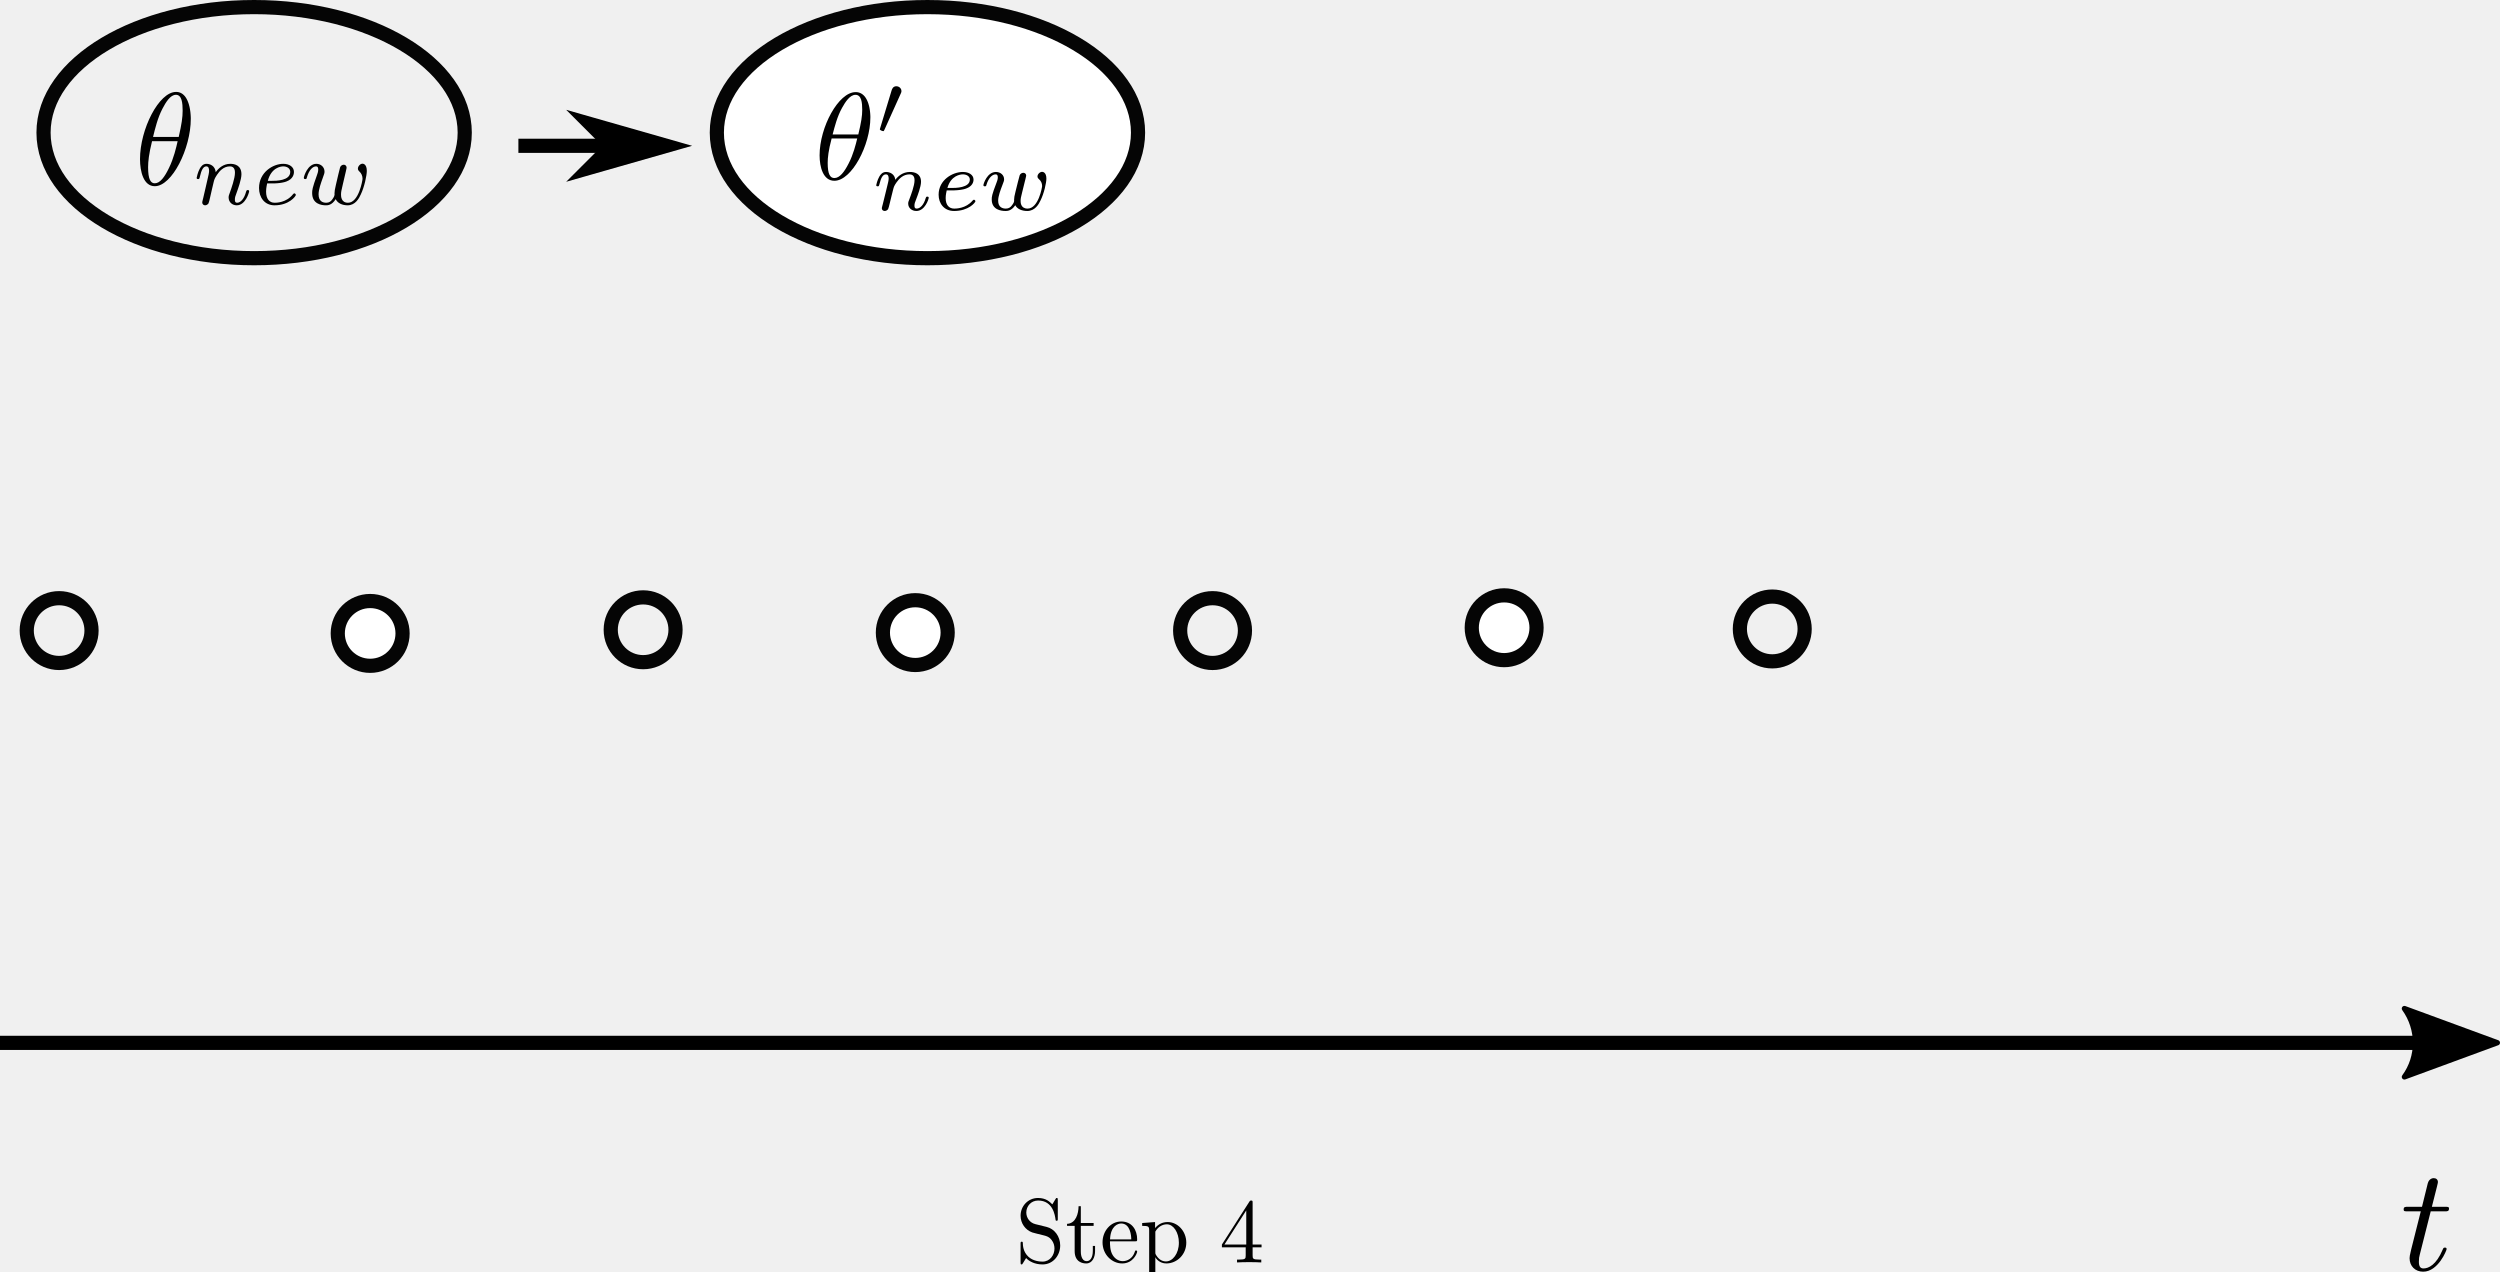
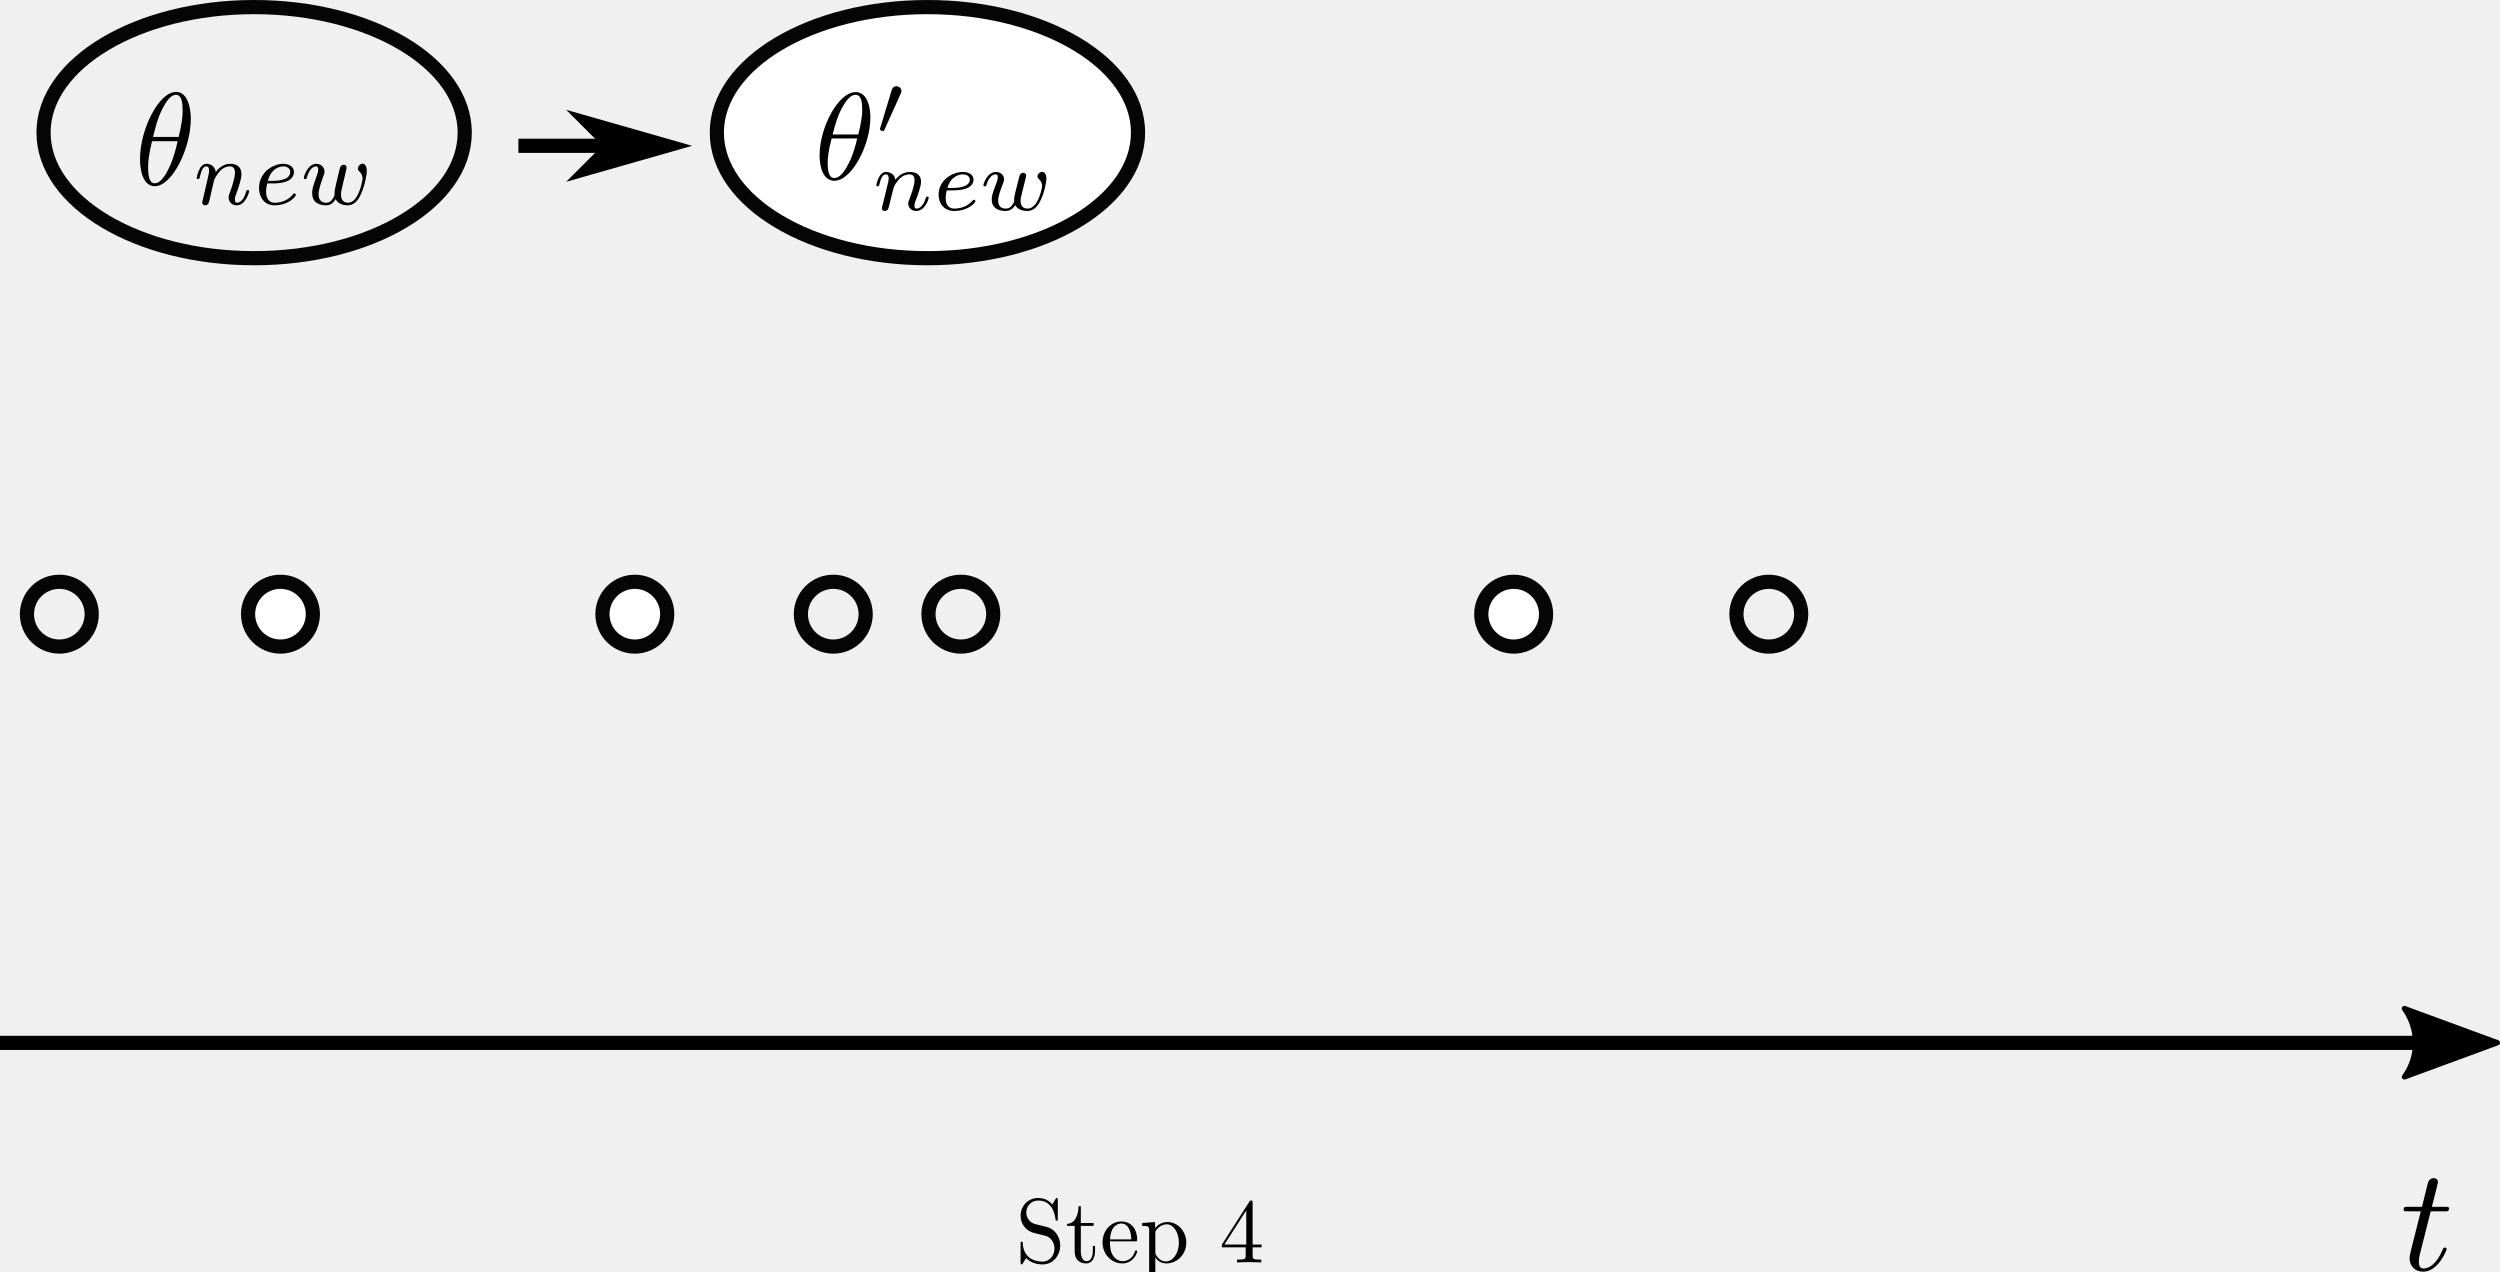
<svg xmlns="http://www.w3.org/2000/svg" width="248.876mm" height="126.597mm" viewBox="0 0 881.845 448.571" id="svg2" version="1.1">
  <defs id="defs4">
    <marker style="overflow:visible" id="Arrow2Mend" refX="0" refY="0" orient="auto">
      <path transform="scale(-0.6,-0.6)" d="M 8.719,4.034 -2.207,0.016 8.719,-4.002 c -1.745,2.372 -1.735,5.617 -6e-7,8.035 z" style="fill:#000000;fill-opacity:1;fill-rule:evenodd;stroke:#000000;stroke-width:0.625;stroke-linejoin:round;stroke-opacity:1" id="path4171" />
    </marker>
    <marker style="overflow:visible" id="marker4426" refX="0" refY="0" orient="auto">
      <path transform="matrix(-0.4,0,0,-0.4,-4,0)" style="fill:#000000;fill-opacity:1;fill-rule:evenodd;stroke:#000000;stroke-width:1pt;stroke-opacity:1" d="M 0,0 5,-5 -12.5,0 5,5 0,0 Z" id="path4428" />
    </marker>
    <marker style="overflow:visible" id="Arrow1Mend" refX="0" refY="0" orient="auto">
      <path transform="matrix(-0.4,0,0,-0.4,-4,0)" style="fill:#000000;fill-opacity:1;fill-rule:evenodd;stroke:#000000;stroke-width:1pt;stroke-opacity:1" d="M 0,0 5,-5 -12.5,0 5,5 0,0 Z" id="path4153" />
    </marker>
  </defs>
  <g transform="translate(1022.857,161.2092)" id="layer1">
    <path id="path4138" d="m -1022.857,206.648 874.286,0" style="fill:none;fill-rule:evenodd;stroke:#000000;stroke-width:5;stroke-linecap:butt;stroke-linejoin:miter;stroke-miterlimit:4;stroke-dasharray:none;stroke-opacity:1;marker-end:url(#Arrow2Mend)" />
-     <circle r="11.429" cy="60.934" cx="-796" id="path4494" style="opacity:0.98;fill:none;fill-opacity:1;fill-rule:nonzero;stroke:#000000;stroke-width:5;stroke-linecap:butt;stroke-linejoin:miter;stroke-miterlimit:4;stroke-dasharray:none;stroke-dashoffset:0;stroke-opacity:1" />
-     <circle r="11.428" cy="61.219" cx="-1002" id="path4496" style="opacity:0.98;fill:none;fill-opacity:1;fill-rule:nonzero;stroke:#000000;stroke-width:5;stroke-linecap:butt;stroke-linejoin:miter;stroke-miterlimit:4;stroke-dasharray:none;stroke-dashoffset:0;stroke-opacity:1" />
-     <circle r="11.428" cy="60.648" cx="-397.714" id="path4498" style="opacity:0.98;fill:none;fill-opacity:1;fill-rule:nonzero;stroke:#000000;stroke-width:5;stroke-linecap:butt;stroke-linejoin:miter;stroke-miterlimit:4;stroke-dasharray:none;stroke-dashoffset:0;stroke-opacity:1" />
-     <ellipse ry="11.428" rx="11.428" cy="61.219" cx="-595.143" id="path4500" style="opacity:0.98;fill:none;fill-opacity:1;fill-rule:nonzero;stroke:#000000;stroke-width:5;stroke-linecap:butt;stroke-linejoin:miter;stroke-miterlimit:4;stroke-dasharray:none;stroke-dashoffset:0;stroke-opacity:1" />
+     <circle r="11.429" cy="55.434" cx="-728.929" id="path4494" style="opacity:0.98;fill:none;fill-opacity:1;fill-rule:nonzero;stroke:#000000;stroke-width:5;stroke-linecap:butt;stroke-linejoin:miter;stroke-miterlimit:4;stroke-dasharray:none;stroke-dashoffset:0;stroke-opacity:1" />
+     <circle r="11.428" cy="55.434" cx="-1001.929" id="path4496" style="opacity:0.98;fill:none;fill-opacity:1;fill-rule:nonzero;stroke:#000000;stroke-width:5;stroke-linecap:butt;stroke-linejoin:miter;stroke-miterlimit:4;stroke-dasharray:none;stroke-dashoffset:0;stroke-opacity:1" />
+     <circle r="11.428" cy="55.434" cx="-398.929" id="path4498" style="opacity:0.98;fill:none;fill-opacity:1;fill-rule:nonzero;stroke:#000000;stroke-width:5;stroke-linecap:butt;stroke-linejoin:miter;stroke-miterlimit:4;stroke-dasharray:none;stroke-dashoffset:0;stroke-opacity:1" />
+     <ellipse ry="11.428" rx="11.428" cy="55.434" cx="-683.929" id="path4500" style="opacity:0.98;fill:none;fill-opacity:1;fill-rule:nonzero;stroke:#000000;stroke-width:5;stroke-linecap:butt;stroke-linejoin:miter;stroke-miterlimit:4;stroke-dasharray:none;stroke-dashoffset:0;stroke-opacity:1" />
    <ellipse ry="44.286" rx="74.286" cy="-114.424" cx="-933.214" id="path4504" style="opacity:0.98;fill:none;fill-opacity:1;fill-rule:nonzero;stroke:#000000;stroke-width:5;stroke-linecap:butt;stroke-linejoin:miter;stroke-miterlimit:4;stroke-dasharray:none;stroke-dashoffset:0;stroke-opacity:1" />
    <g id="g4524" transform="matrix(0.9837805,0,0,0.9780855,-469.5462,-62.85982)">
      <g word-spacing="normal" letter-spacing="normal" font-size-adjust="none" font-stretch="normal" font-weight="normal" font-variant="normal" font-style="normal" stroke-miterlimit="10.433" xml:space="preserve" transform="matrix(1.062992,0,0,-1.062992,-186.0236,789.2717)" id="content" style="font-style:normal;font-variant:normal;font-weight:normal;font-stretch:normal;letter-spacing:normal;word-spacing:normal;text-anchor:start;fill:none;fill-opacity:1;fill-rule:evenodd;stroke:#000000;stroke-width:1.019;stroke-linecap:butt;stroke-linejoin:miter;stroke-miterlimit:10.433;stroke-dasharray:none;stroke-dashoffset:0;stroke-opacity:1">
        <path id="path4527" d="m 465.79,426.12 4.68,0 c 0.99,0 1.49,0 1.49,1 0,0.55 -0.5,0.55 -1.39,0.55 l -4.39,0 c 1.79,7.08 2.04,8.08 2.04,8.37 0,0.85 -0.59,1.35 -1.43,1.35 -0.16,0 -1.55,-0.05 -2,-1.8 l -1.94,-7.92 -4.69,0 c -1,0 -1.5,0 -1.5,-0.94 0,-0.61 0.41,-0.61 1.41,-0.61 l 4.37,0 c -3.58,-14.14 -3.78,-14.98 -3.78,-15.89 0,-2.69 1.89,-4.58 4.58,-4.58 5.08,0 7.92,7.27 7.92,7.67 0,0.5 -0.39,0.5 -0.59,0.5 -0.46,0 -0.5,-0.15 -0.75,-0.7 -2.14,-5.17 -4.78,-6.37 -6.47,-6.37 -1.05,0 -1.55,0.65 -1.55,2.29 0,1.19 0.09,1.55 0.3,2.39 z" style="fill:#000000;stroke-width:0" />
      </g>
    </g>
-     <circle r="11.429" cy="62.219" cx="-892.286" id="path4202" style="opacity:0.98;fill:#ffffff;fill-opacity:1;fill-rule:nonzero;stroke:#000000;stroke-width:5;stroke-linecap:butt;stroke-linejoin:miter;stroke-miterlimit:4;stroke-dasharray:none;stroke-dashoffset:0;stroke-opacity:1" />
-     <circle r="11.429" cy="61.934" cx="-700" id="path4204" style="opacity:0.98;fill:#ffffff;fill-opacity:1;fill-rule:nonzero;stroke:#000000;stroke-width:5;stroke-linecap:butt;stroke-linejoin:miter;stroke-miterlimit:4;stroke-dasharray:none;stroke-dashoffset:0;stroke-opacity:1" />
-     <circle r="11.429" cy="60.219" cx="-492.286" id="path4206" style="opacity:0.98;fill:#ffffff;fill-opacity:1;fill-rule:nonzero;stroke:#000000;stroke-width:5;stroke-linecap:butt;stroke-linejoin:miter;stroke-miterlimit:4;stroke-dasharray:none;stroke-dashoffset:0;stroke-opacity:1" />
+     <circle r="11.429" cy="55.434" cx="-798.929" id="path4202" style="opacity:0.98;fill:#ffffff;fill-opacity:1;fill-rule:nonzero;stroke:#000000;stroke-width:5;stroke-linecap:butt;stroke-linejoin:miter;stroke-miterlimit:4;stroke-dasharray:none;stroke-dashoffset:0;stroke-opacity:1" />
+     <circle r="11.429" cy="55.434" cx="-923.929" id="path4204" style="opacity:0.98;fill:#ffffff;fill-opacity:1;fill-rule:nonzero;stroke:#000000;stroke-width:5;stroke-linecap:butt;stroke-linejoin:miter;stroke-miterlimit:4;stroke-dasharray:none;stroke-dashoffset:0;stroke-opacity:1" />
+     <circle r="11.429" cy="55.434" cx="-488.929" id="path4206" style="opacity:0.98;fill:#ffffff;fill-opacity:1;fill-rule:nonzero;stroke:#000000;stroke-width:5;stroke-linecap:butt;stroke-linejoin:miter;stroke-miterlimit:4;stroke-dasharray:none;stroke-dashoffset:0;stroke-opacity:1" />
    <ellipse ry="44.286" rx="74.286" cy="-114.423" cx="-695.714" id="path4203" style="opacity:0.98;fill:#ffffff;fill-opacity:1;fill-rule:nonzero;stroke:#000000;stroke-width:5;stroke-linecap:butt;stroke-linejoin:miter;stroke-miterlimit:4;stroke-dasharray:none;stroke-dashoffset:0;stroke-opacity:1" />
    <path style="fill:none;fill-rule:evenodd;stroke:#000000;stroke-width:5;stroke-linecap:butt;stroke-linejoin:miter;stroke-opacity:1;stroke-miterlimit:4;stroke-dasharray:none;marker-end:url(#Arrow1Mend)" d="m -840,-109.781 51.429,0" id="path4282" />
    <g id="g4458" transform="matrix(0.9885476,0,0,1.010377,-842.3339,-121.1448)">
      <g word-spacing="normal" letter-spacing="normal" font-size-adjust="none" font-stretch="normal" font-weight="normal" font-variant="normal" font-style="normal" stroke-miterlimit="10.433" xml:space="preserve" transform="matrix(0.6408163,0,0,-0.6408163,-112.1428,661.3837)" id="g4460" style="font-style:normal;font-variant:normal;font-weight:normal;font-stretch:normal;letter-spacing:normal;word-spacing:normal;text-anchor:start;fill:none;fill-opacity:1;fill-rule:evenodd;stroke:#000000;stroke-width:1.001;stroke-linecap:butt;stroke-linejoin:miter;stroke-miterlimit:10.433;stroke-dasharray:none;stroke-dashoffset:0;stroke-opacity:1">
        <path id="path4462" d="m 472.91,425.53 -6.37,1.54 c -3.1,0.75 -5.04,3.44 -5.04,6.33 0,3.49 2.69,6.53 6.58,6.53 8.31,0 9.41,-8.17 9.71,-10.42 0.04,-0.3 0.04,-0.59 0.6,-0.59 0.65,0 0.65,0.25 0.65,1.2 l 0,10 c 0,0.86 0,1.2 -0.55,1.2 -0.35,0 -0.41,-0.04 -0.75,-0.65 L 476,437.84 c -1.5,1.44 -3.54,3.48 -7.98,3.48 -5.53,0 -9.7,-4.39 -9.7,-9.67 0,-4.12 2.64,-7.76 6.51,-9.11 0.55,-0.2 3.1,-0.79 6.58,-1.64 1.34,-0.36 2.84,-0.7 4.23,-2.54 1.05,-1.3 1.55,-2.94 1.55,-4.58 0,-3.55 -2.48,-7.13 -6.67,-7.13 -1.45,0 -5.23,0.25 -7.88,2.69 -2.89,2.69 -3.04,5.87 -3.09,7.67 -0.05,0.5 -0.44,0.5 -0.59,0.5 -0.64,0 -0.64,-0.36 -0.64,-1.25 l 0,-9.97 c 0,-0.84 0,-1.18 0.54,-1.18 0.35,0 0.39,0.09 0.74,0.64 0,0.04 0.15,0.2 1.79,2.84 1.55,-1.69 4.74,-3.48 9.18,-3.48 5.82,0 9.81,4.87 9.81,10.35 0,4.99 -3.28,9.07 -7.47,10.07 z" style="fill:#000000;stroke-width:0" />
        <path id="path4464" d="m 491.86,426.12 7.13,0 0,1.55 -7.13,0 0,9.17 -1.25,0 c -0.04,-4.08 -1.54,-9.42 -6.42,-9.61 l 0,-1.11 4.24,0 0,-13.75 c 0,-6.12 4.62,-6.72 6.42,-6.72 3.53,0 4.94,3.53 4.94,6.72 l 0,2.84 -1.25,0 0,-2.73 c 0,-3.69 -1.5,-5.58 -3.35,-5.58 -3.33,0 -3.33,4.53 -3.33,5.38 z" style="fill:#000000;stroke-width:0" />
        <path id="path4466" d="m 508.09,417.71 0.04,1.05 c 0.3,7.42 4.49,8.66 6.19,8.66 5.13,0 5.63,-6.72 5.63,-8.66 l -11.82,0 -0.04,-1.05 13.9,0 c 1.1,0 1.24,0 1.24,1.05 0,4.92 -2.69,9.75 -8.91,9.75 -5.78,0 -10.37,-5.12 -10.37,-11.36 0,-6.67 5.23,-11.5 10.96,-11.5 6.08,0 8.32,5.53 8.32,6.47 0,0.5 -0.39,0.61 -0.64,0.61 -0.46,0 -0.55,-0.3 -0.66,-0.7 -1.73,-5.13 -6.22,-5.13 -6.72,-5.13 -2.5,0 -4.48,1.49 -5.62,3.33 -1.5,2.39 -1.5,5.69 -1.5,7.48 z" style="fill:#000000;stroke-width:0" />
        <path id="path4468" d="m 533.2,424.93 0,3.28 -7.18,-0.54 0,-1.55 c 3.55,0 3.89,-0.3 3.89,-2.48 l 0,-23.32 c 0,-2.25 -0.54,-2.25 -3.89,-2.25 l 0,-1.54 c 1.71,0.06 4.28,0.15 5.58,0.15 1.35,0 3.89,-0.09 5.64,-0.15 l 0,1.54 c -3.34,0 -3.89,0 -3.89,2.25 l 0,8.36 0,0.46 0.7,0.65 c -0.7,1.05 -0.7,1.1 -0.7,2.08 l 0,0 0,11.13 c 1.44,2.53 3.89,3.98 6.42,3.98 3.64,0 6.69,-4.39 6.69,-10.02 0,-6.03 -3.5,-10.21 -7.19,-10.21 -1.98,0 -3.87,1 -5.22,3.04 l -0.7,-0.65 c 0.25,-0.8 2.35,-3.49 6.13,-3.49 5.93,0 11.11,4.88 11.11,11.31 0,6.33 -4.83,11.25 -10.41,11.25 -3.89,0 -5.98,-2.18 -6.98,-3.28 z" style="fill:#000000;stroke-width:0" />
        <path id="path4470" d="m 583.67,414.42 0,-4.33 c 0,-1.8 -0.09,-2.34 -3.78,-2.34 l -1.05,0 0,-1.55 c 2.05,0.16 4.64,0.16 6.74,0.16 2.09,0 4.73,0 6.76,-0.16 l 0,1.55 -1.04,0 c -3.69,0 -3.78,0.54 -3.78,2.34 l 0,4.33 4.98,0 0,1.54 -4.98,0 0,22.68 c 0,1 0,1.29 -0.8,1.29 -0.45,0 -0.6,0 -1,-0.61 l -15.3,-23.36 1.41,0 12.15,18.58 0,-18.58 -12.15,0 -1.41,0 0,-1.54 z" style="fill:#000000;stroke-width:0" />
      </g>
    </g>
    <g transform="matrix(1.358146,0,0,1.455021,-1219.432,-679.6272)" id="g4545">
      <g style="font-style:normal;font-variant:normal;font-weight:normal;font-stretch:normal;letter-spacing:normal;word-spacing:normal;text-anchor:start;fill:none;fill-opacity:1;fill-rule:evenodd;stroke:#000000;stroke-width:0.711;stroke-linecap:butt;stroke-linejoin:miter;stroke-miterlimit:10.433;stroke-dasharray:none;stroke-dashoffset:0;stroke-opacity:1" id="g4547" transform="matrix(0.6408163,0,0,-0.6408163,-112.1428,661.3837)" xml:space="preserve" stroke-miterlimit="10.433" font-style="normal" font-variant="normal" font-weight="normal" font-stretch="normal" font-size-adjust="none" letter-spacing="normal" word-spacing="normal">
        <path style="fill:#000000;stroke-width:0" d="m 478.19,431.11 0,0.31 -0.01,0.34 -0.02,0.36 -0.02,0.37 -0.03,0.39 -0.04,0.39 -0.04,0.41 -0.06,0.41 -0.07,0.42 -0.07,0.43 -0.09,0.42 -0.1,0.43 -0.12,0.42 -0.12,0.42 -0.14,0.41 -0.16,0.41 -0.17,0.4 -0.18,0.38 -0.2,0.37 -0.22,0.36 -0.23,0.34 -0.25,0.32 -0.28,0.3 -0.29,0.27 -0.31,0.25 -0.16,0.12 -0.17,0.1 -0.17,0.1 -0.18,0.1 -0.18,0.08 -0.19,0.08 -0.19,0.07 -0.2,0.06 -0.21,0.05 -0.21,0.05 -0.22,0.03 -0.22,0.02 -0.23,0.02 -0.23,0 -0.05,-1.09 c 2.44,0 2.73,-3.19 2.73,-6.03 0,-2.44 -0.39,-4.99 -1.59,-9.92 l -10.41,0 c 0.85,3.2 1.85,7.18 3.83,10.72 1.36,2.43 3.19,5.23 5.44,5.23 l 0.05,1.09 c -6.92,0 -14.6,-14.04 -14.6,-25.45 0,-4.69 1.44,-10.22 5.99,-10.22 l 0,1.1 c -1.66,0 -2.71,1.45 -2.71,6.07 0,2.1 0.3,4.99 1.6,9.86 l 10.37,0 c -0.54,-2.28 -1.59,-6.51 -3.5,-10.11 -1.73,-3.39 -3.62,-5.82 -5.76,-5.82 l 0,-1.1 c 7.01,0 14.59,14.3 14.59,25.46 z" id="path4549" />
        <path style="fill:#000000;stroke-width:0" d="m 483.17,400.95 -0.01,-0.04 -0.02,-0.05 -0.01,-0.04 -0.01,-0.05 -0.02,-0.05 -0.01,-0.06 -0.02,-0.05 -0.01,-0.05 -0.03,-0.11 -0.03,-0.11 -0.03,-0.12 -0.02,-0.1 -0.02,-0.06 -0.01,-0.05 -0.01,-0.05 -0.01,-0.05 -0.01,-0.05 -0.01,-0.04 -0.01,-0.05 -0.01,-0.04 -0.01,-0.03 0,-0.04 -0.01,-0.03 0,-0.03 -0.01,-0.02 0,-0.02 0,-0.01 0,-0.01 0,-0.01 0,0 c 0,-0.77 0.62,-1.11 1.19,-1.11 0.62,0 1.17,0.45 1.36,0.76 0.17,0.32 0.45,1.43 0.62,2.16 0.17,0.66 0.55,2.27 0.77,3.14 0.2,0.77 0.42,1.53 0.59,2.33 0.37,1.44 0.45,1.7 1.45,3.14 0.99,1.39 2.63,3.2 5.24,3.2 2.01,0 2.04,-1.78 2.04,-2.44 0,-2.09 -1.48,-5.95 -2.04,-7.42 -0.39,-0.98 -0.53,-1.29 -0.53,-1.89 0,-1.84 1.54,-2.98 3.31,-2.98 3.48,0 5.01,4.79 5.01,5.33 0,0.45 -0.45,0.45 -0.54,0.45 -0.5,0 -0.53,-0.2 -0.68,-0.59 -0.79,-2.79 -2.29,-4.22 -3.68,-4.22 -0.74,0 -0.88,0.48 -0.88,1.22 0,0.79 0.17,1.25 0.8,2.82 0.42,1.08 1.86,4.77 1.86,6.72 0,3.39 -2.69,3.97 -4.53,3.97 -2.89,0 -4.85,-1.76 -5.89,-3.16 -0.25,2.4 -2.3,3.16 -3.74,3.16 -1.5,0 -2.29,-1.08 -2.75,-1.87 -0.76,-1.29 -1.25,-3.29 -1.25,-3.46 0,-0.45 0.49,-0.45 0.6,-0.45 0.48,0 0.51,0.11 0.76,1.05 0.52,2.06 1.19,3.76 2.55,3.76 0.91,0 1.14,-0.76 1.14,-1.7 0,-0.67 -0.31,-1.95 -0.56,-2.89 -0.24,-0.95 -0.58,-2.38 -0.77,-3.14 z" id="path4551" />
        <path style="fill:#000000;stroke-width:0" d="m 511.33,406.7 0.1,0 0.1,0 0.12,0 0.12,0 0.14,0.01 0.14,0 0.15,0.01 0.15,0 0.16,0.01 0.17,0.01 0.18,0.01 0.17,0.01 0.19,0.01 0.19,0.02 0.38,0.03 0.4,0.04 0.4,0.05 0.41,0.06 0.4,0.07 0.4,0.08 0.2,0.05 0.2,0.04 0.19,0.05 0.19,0.06 0.18,0.05 0.18,0.06 c 2.58,0.91 3.06,2.58 3.06,3.63 0,1.92 -1.92,3.06 -4.32,3.06 l 0,-0.97 c 1.53,0 2.82,-0.76 2.82,-2.09 0,-3.38 -5.89,-3.38 -7.39,-3.38 l -1.7,0 c 1.42,5.05 5.3,5.47 6.27,5.47 l 0,0.97 c -4.18,0 -9.83,-3.2 -9.83,-9.16 0,-3.51 2.2,-6.54 6.28,-6.54 5.89,0 8.64,3.44 8.64,3.94 0,0.2 -0.31,0.59 -0.59,0.59 -0.21,0 -0.28,-0.08 -0.57,-0.36 -2.71,-3.2 -6.79,-3.2 -7.42,-3.2 -2.09,0 -3.48,1.39 -3.48,4.22 0,0.48 0,1.18 0.42,3.09 z" id="path4553" />
        <path style="fill:#000000;stroke-width:0" d="m 540.69,409.87 0.02,0.09 0.03,0.1 0.02,0.1 0.03,0.1 0.02,0.1 0.03,0.11 0.06,0.22 0.05,0.22 0.06,0.22 0.05,0.22 0.02,0.11 0.03,0.1 0.02,0.11 0.03,0.1 0.02,0.09 0.02,0.1 0.02,0.09 0.02,0.09 0.02,0.08 0.02,0.07 0.01,0.07 0.01,0.07 0.02,0.06 0.01,0.05 0,0.04 0.01,0.04 0,0.01 0,0.02 0,0.01 0,0.01 c 0,0.69 -0.54,1.11 -1.14,1.11 -0.67,0 -1.29,-0.42 -1.5,-1.02 -0.11,-0.26 -0.45,-1.73 -0.7,-2.61 -0.48,-1.98 -0.48,-2.04 -1,-4 -0.45,-1.92 -0.53,-2.2 -0.56,-3.2 0.14,-0.7 -0.14,-1.36 -0.99,-2.41 -0.43,-0.56 -1.14,-1.15 -2.33,-1.15 -1.35,0 -3.14,0.48 -3.14,3.2 0,1.78 0.99,4.36 1.68,6.14 0.59,1.53 0.73,1.84 0.73,2.44 0,1.67 -1.42,2.95 -3.31,2.95 -3.52,0 -5.08,-4.73 -5.08,-5.33 0,-0.45 0.48,-0.45 0.59,-0.45 0.49,0 0.52,0.17 0.63,0.56 0.87,2.89 2.37,4.25 3.76,4.25 0.6,0 0.86,-0.39 0.86,-1.22 0,-0.79 -0.31,-1.56 -0.48,-2.01 -1.98,-5.1 -1.98,-5.8 -1.98,-6.88 0,-4.11 3.73,-4.62 5.6,-4.62 0.68,0 2.38,0 3.94,2.33 0.8,-1.57 2.72,-2.33 4.85,-2.33 3.11,0 4.64,2.67 5.32,4.11 1.5,2.92 2.44,7.28 2.44,8.89 0,2.61 -1.48,2.75 -1.73,2.75 -0.91,0 -1.88,-0.96 -1.88,-1.86 0,-0.58 0.35,-0.86 0.58,-1.08 0.84,-0.69 1.3,-1.67 1.3,-2.78 0,-0.45 -1.47,-9.06 -5.89,-9.06 -2.83,0 -2.83,2.51 -2.83,3.11 0,0.93 0.14,1.5 0.64,3.48 z" id="path4555" />
      </g>
    </g>
    <g id="g4631" transform="matrix(1.358146,0,0,1.368322,-979.7178,-646.736)">
      <g word-spacing="normal" letter-spacing="normal" font-size-adjust="none" font-stretch="normal" font-weight="normal" font-variant="normal" font-style="normal" stroke-miterlimit="10.433" xml:space="preserve" transform="matrix(0.6408163,0,0,-0.6408163,-112.1428,661.3837)" id="g4633" style="font-style:normal;font-variant:normal;font-weight:normal;font-stretch:normal;letter-spacing:normal;word-spacing:normal;text-anchor:start;fill:none;fill-opacity:1;fill-rule:evenodd;stroke:#000000;stroke-width:0.734;stroke-linecap:butt;stroke-linejoin:miter;stroke-miterlimit:10.433;stroke-dasharray:none;stroke-dashoffset:0;stroke-opacity:1">
        <path id="path4635" d="m 478.19,431.11 0,0.31 -0.01,0.34 -0.02,0.36 -0.02,0.37 -0.03,0.39 -0.04,0.39 -0.04,0.41 -0.06,0.41 -0.07,0.42 -0.07,0.43 -0.09,0.42 -0.1,0.43 -0.12,0.42 -0.12,0.42 -0.14,0.41 -0.16,0.41 -0.17,0.4 -0.18,0.38 -0.2,0.37 -0.22,0.36 -0.23,0.34 -0.25,0.32 -0.28,0.3 -0.29,0.27 -0.31,0.25 -0.16,0.12 -0.17,0.1 -0.17,0.1 -0.18,0.1 -0.18,0.08 -0.19,0.08 -0.19,0.07 -0.2,0.06 -0.21,0.05 -0.21,0.05 -0.22,0.03 -0.22,0.02 -0.23,0.02 -0.23,0 -0.05,-1.09 c 2.44,0 2.73,-3.19 2.73,-6.03 0,-2.44 -0.39,-4.99 -1.59,-9.92 l -10.41,0 c 0.85,3.2 1.85,7.18 3.83,10.72 1.36,2.43 3.19,5.23 5.44,5.23 l 0.05,1.09 c -6.92,0 -14.6,-14.04 -14.6,-25.45 0,-4.69 1.44,-10.22 5.99,-10.22 l 0,1.1 c -1.66,0 -2.71,1.45 -2.71,6.07 0,2.1 0.3,4.99 1.6,9.86 l 10.37,0 c -0.54,-2.28 -1.59,-6.51 -3.5,-10.11 -1.73,-3.39 -3.62,-5.82 -5.76,-5.82 l 0,-1.1 c 7.01,0 14.59,14.3 14.59,25.46 z" style="fill:#000000;stroke-width:0" />
        <path id="path4637" d="m 490.47,440.65 0.02,0.06 0.03,0.05 0.02,0.05 0.02,0.05 0.02,0.04 0.02,0.05 0.02,0.04 0.02,0.04 0.01,0.05 0.02,0.04 0.01,0.03 0.01,0.04 0.01,0.04 0.01,0.03 0.01,0.04 0.01,0.03 0.01,0.03 0,0.03 0.01,0.03 0.01,0.03 0,0.03 0.01,0.03 0,0.03 0,0.02 0.01,0.06 0,0.05 0,0.04 0,0.05 c 0,1.08 -0.98,1.92 -2.06,1.92 -1.33,0 -1.74,-1.09 -1.91,-1.64 l -4.61,-15.09 c -0.03,-0.06 -0.17,-0.52 -0.17,-0.56 0,-0.41 1.08,-0.77 1.36,-0.77 0.25,0 0.28,0.08 0.52,0.59 z" style="fill:#000000;stroke-width:0" />
        <path id="path4639" d="m 483.17,396.03 -0.01,-0.05 -0.02,-0.04 -0.01,-0.05 -0.01,-0.05 -0.02,-0.05 -0.01,-0.05 -0.02,-0.05 -0.01,-0.05 -0.03,-0.11 -0.03,-0.12 -0.03,-0.11 -0.02,-0.11 -0.02,-0.05 -0.01,-0.05 -0.01,-0.05 -0.01,-0.05 -0.01,-0.05 -0.01,-0.04 -0.01,-0.05 -0.01,-0.04 -0.01,-0.04 0,-0.03 -0.01,-0.03 0,-0.03 -0.01,-0.02 0,-0.03 0,0 0,-0.01 0,-0.01 0,0 c 0,-0.77 0.62,-1.11 1.19,-1.11 0.62,0 1.17,0.45 1.36,0.76 0.17,0.31 0.45,1.42 0.62,2.16 0.17,0.65 0.55,2.26 0.77,3.14 0.2,0.76 0.42,1.53 0.59,2.33 0.37,1.43 0.45,1.7 1.45,3.14 0.99,1.39 2.63,3.2 5.24,3.2 2.01,0 2.04,-1.78 2.04,-2.44 0,-2.09 -1.48,-5.95 -2.04,-7.42 -0.39,-0.98 -0.53,-1.3 -0.53,-1.89 0,-1.84 1.54,-2.98 3.31,-2.98 3.48,0 5.01,4.79 5.01,5.32 0,0.46 -0.45,0.46 -0.54,0.46 -0.5,0 -0.53,-0.21 -0.68,-0.6 -0.79,-2.78 -2.29,-4.22 -3.68,-4.22 -0.74,0 -0.88,0.49 -0.88,1.22 0,0.8 0.17,1.25 0.8,2.83 0.42,1.08 1.86,4.77 1.86,6.72 0,3.39 -2.69,3.97 -4.53,3.97 -2.89,0 -4.85,-1.77 -5.89,-3.16 -0.25,2.39 -2.3,3.16 -3.74,3.16 -1.5,0 -2.29,-1.08 -2.75,-1.88 -0.76,-1.28 -1.25,-3.28 -1.25,-3.45 0,-0.45 0.49,-0.45 0.6,-0.45 0.48,0 0.51,0.11 0.76,1.04 0.52,2.07 1.19,3.77 2.55,3.77 0.91,0 1.14,-0.77 1.14,-1.7 0,-0.67 -0.31,-1.96 -0.56,-2.89 -0.24,-0.96 -0.58,-2.38 -0.77,-3.14 z" style="fill:#000000;stroke-width:0" />
        <path id="path4641" d="m 511.33,401.78 0.1,0 0.1,0 0.12,0 0.12,0 0.14,0 0.14,0.01 0.15,0 0.15,0.01 0.16,0.01 0.17,0.01 0.18,0.01 0.17,0.01 0.19,0.01 0.19,0.01 0.38,0.04 0.4,0.04 0.4,0.05 0.41,0.06 0.4,0.07 0.4,0.08 0.2,0.04 0.2,0.05 0.19,0.05 0.19,0.06 0.18,0.05 0.18,0.06 c 2.58,0.91 3.06,2.58 3.06,3.63 0,1.92 -1.92,3.06 -4.32,3.06 l 0,-0.97 c 1.53,0 2.82,-0.77 2.82,-2.09 0,-3.38 -5.89,-3.38 -7.39,-3.38 l -1.7,0 c 1.42,5.05 5.3,5.47 6.27,5.47 l 0,0.97 c -4.18,0 -9.83,-3.2 -9.83,-9.16 0,-3.51 2.2,-6.54 6.28,-6.54 5.89,0 8.64,3.43 8.64,3.93 0,0.21 -0.31,0.6 -0.59,0.6 -0.21,0 -0.28,-0.08 -0.57,-0.36 -2.71,-3.21 -6.79,-3.21 -7.42,-3.21 -2.09,0 -3.48,1.4 -3.48,4.22 0,0.49 0,1.19 0.42,3.1 z" style="fill:#000000;stroke-width:0" />
        <path id="path4643" d="m 540.69,404.95 0.02,0.09 0.03,0.1 0.02,0.09 0.03,0.11 0.02,0.1 0.03,0.11 0.06,0.21 0.05,0.23 0.06,0.22 0.05,0.22 0.02,0.1 0.03,0.11 0.02,0.1 0.03,0.1 0.02,0.1 0.02,0.1 0.02,0.09 0.02,0.08 0.02,0.08 0.02,0.08 0.01,0.07 0.01,0.07 0.02,0.05 0.01,0.06 0,0.04 0.01,0.04 0,0.01 0,0.02 0,0.01 0,0.01 c 0,0.68 -0.54,1.11 -1.14,1.11 -0.67,0 -1.29,-0.43 -1.5,-1.02 -0.11,-0.27 -0.45,-1.73 -0.7,-2.61 -0.48,-1.98 -0.48,-2.05 -1,-4 -0.45,-1.92 -0.53,-2.2 -0.56,-3.2 0.14,-0.71 -0.14,-1.36 -0.99,-2.41 -0.43,-0.56 -1.14,-1.16 -2.33,-1.16 -1.35,0 -3.14,0.49 -3.14,3.21 0,1.78 0.99,4.36 1.68,6.14 0.59,1.53 0.73,1.84 0.73,2.44 0,1.67 -1.42,2.95 -3.31,2.95 -3.52,0 -5.08,-4.74 -5.08,-5.33 0,-0.45 0.48,-0.45 0.59,-0.45 0.49,0 0.52,0.17 0.63,0.56 0.87,2.89 2.37,4.25 3.76,4.25 0.6,0 0.86,-0.39 0.86,-1.22 0,-0.8 -0.31,-1.56 -0.48,-2.01 -1.98,-5.1 -1.98,-5.8 -1.98,-6.88 0,-4.11 3.73,-4.62 5.6,-4.62 0.68,0 2.38,0 3.94,2.32 0.8,-1.56 2.72,-2.32 4.85,-2.32 3.11,0 4.64,2.67 5.32,4.11 1.5,2.92 2.44,7.28 2.44,8.89 0,2.61 -1.48,2.75 -1.73,2.75 -0.91,0 -1.88,-0.96 -1.88,-1.86 0,-0.58 0.35,-0.86 0.58,-1.08 0.84,-0.69 1.3,-1.67 1.3,-2.78 0,-0.46 -1.47,-9.07 -5.89,-9.07 -2.83,0 -2.83,2.52 -2.83,3.11 0,0.94 0.14,1.5 0.64,3.49 z" style="fill:#000000;stroke-width:0" />
      </g>
    </g>
  </g>
</svg>
